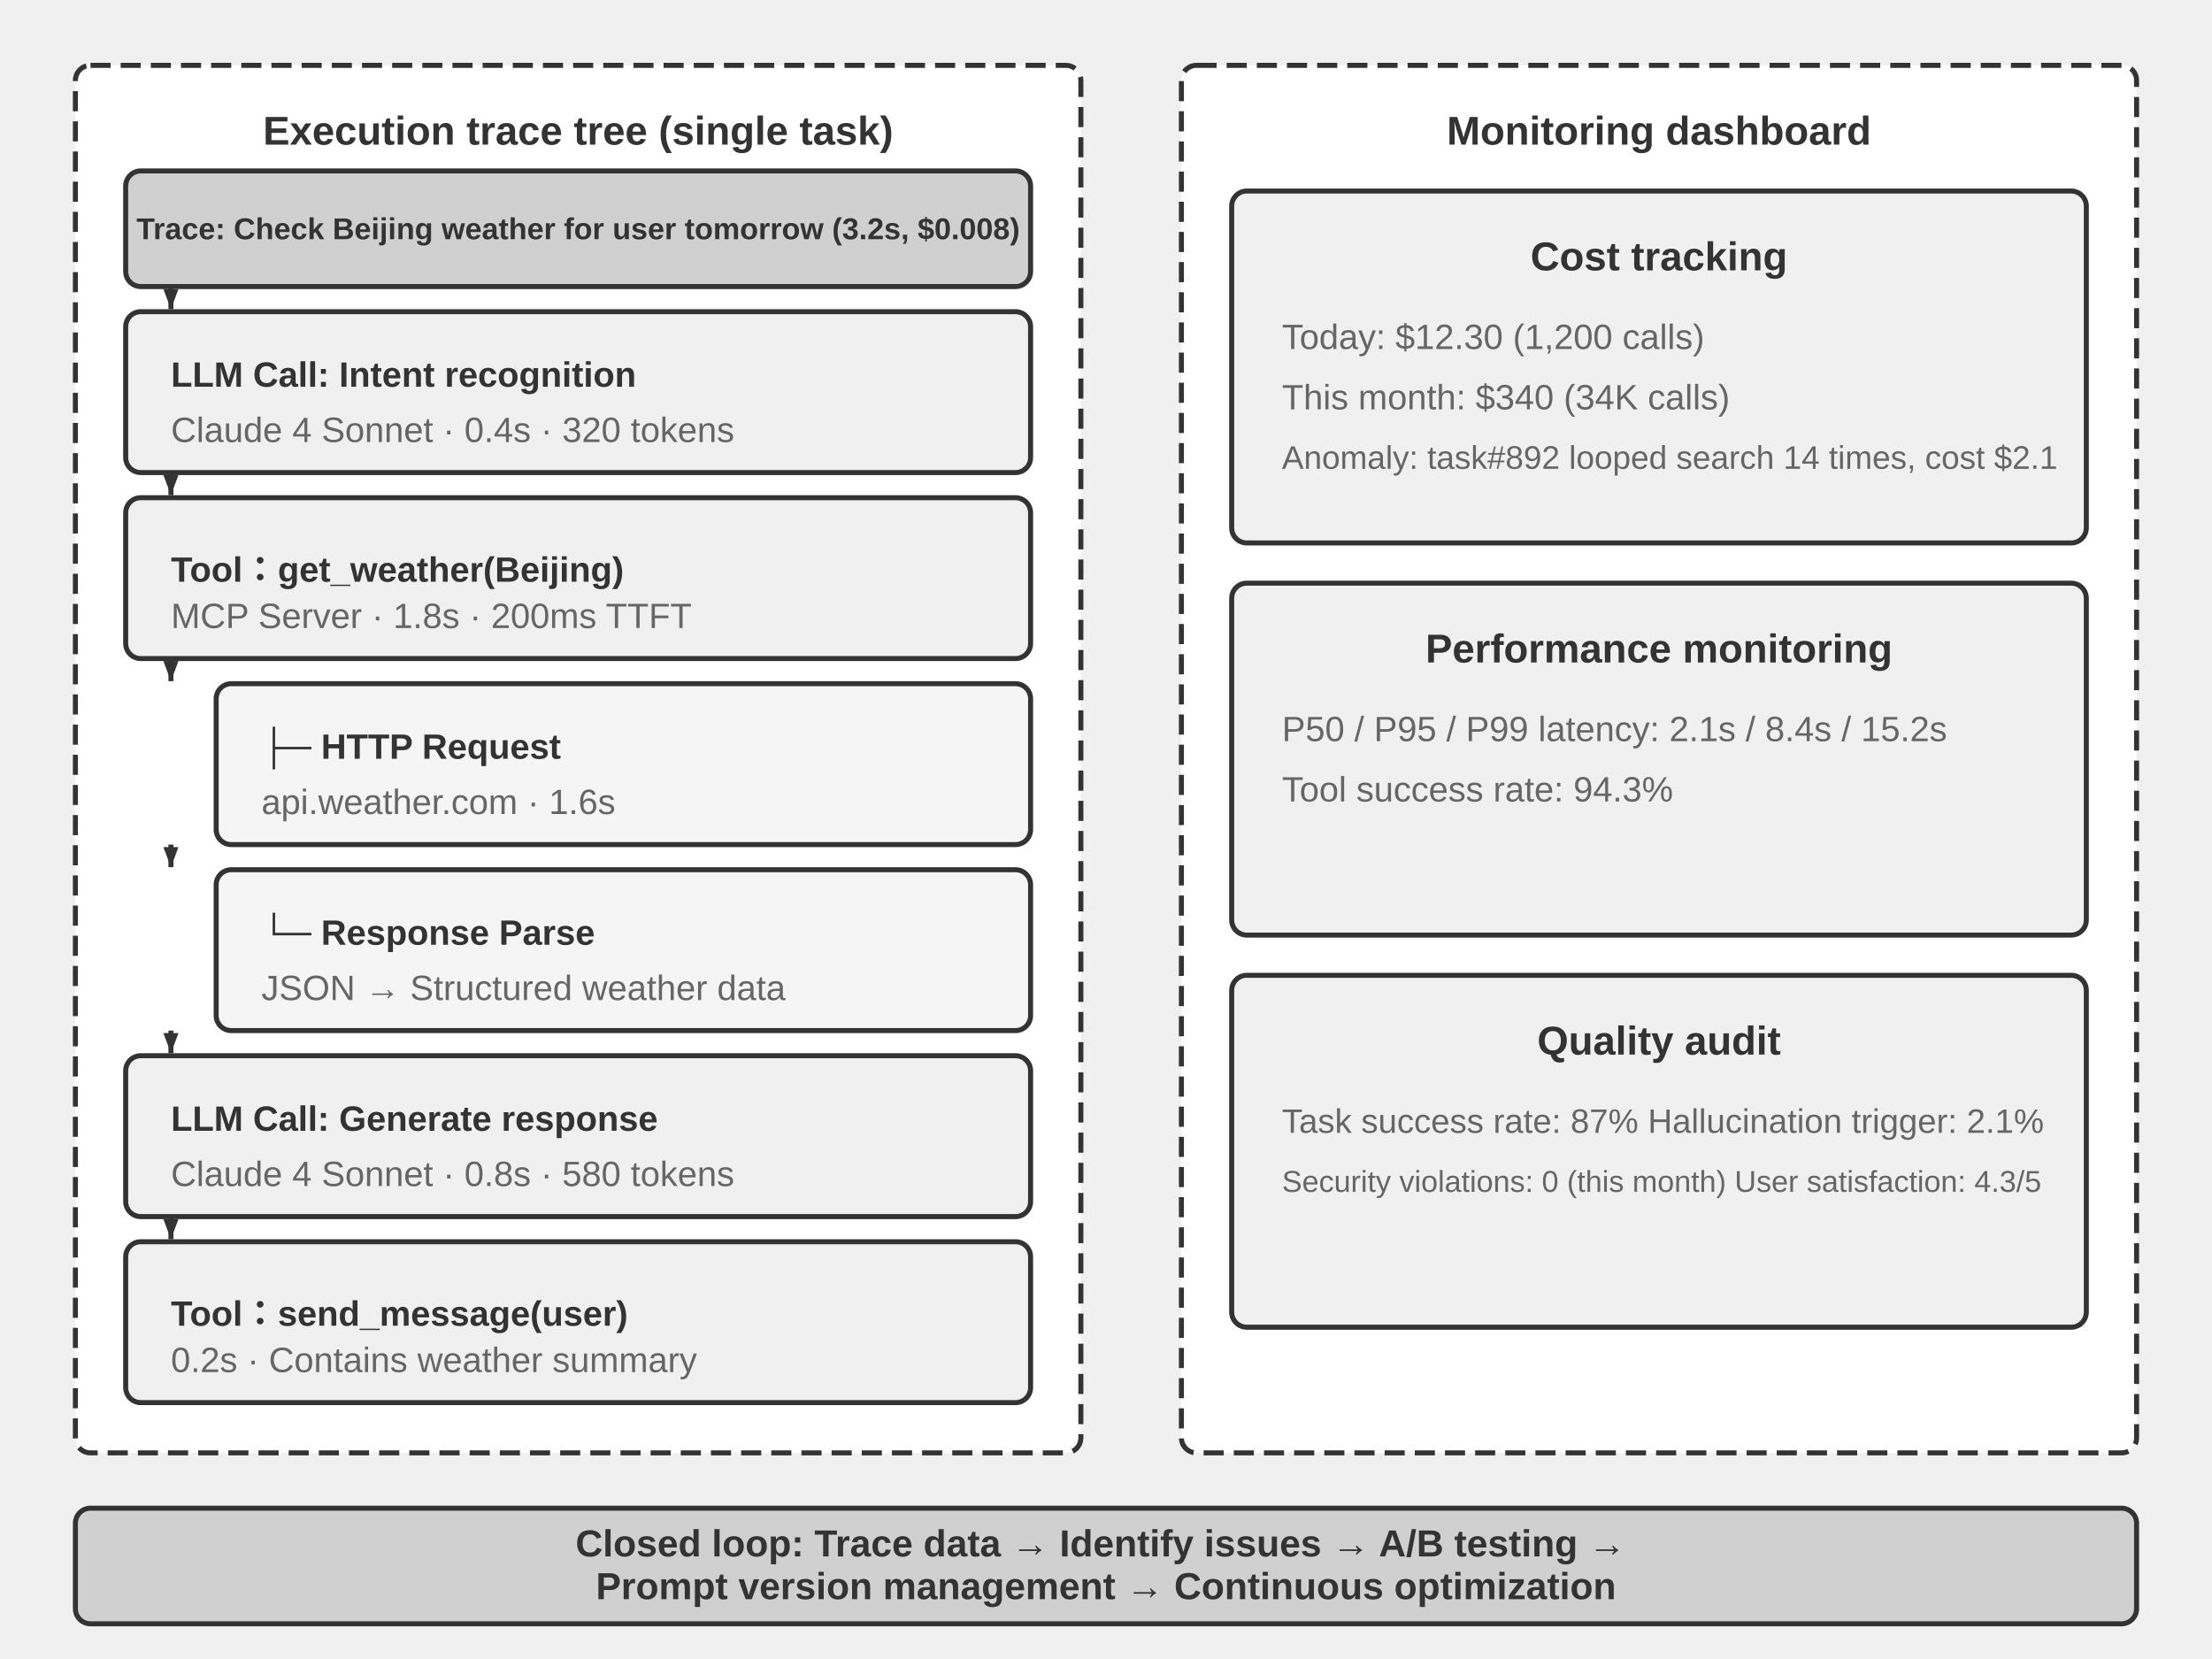
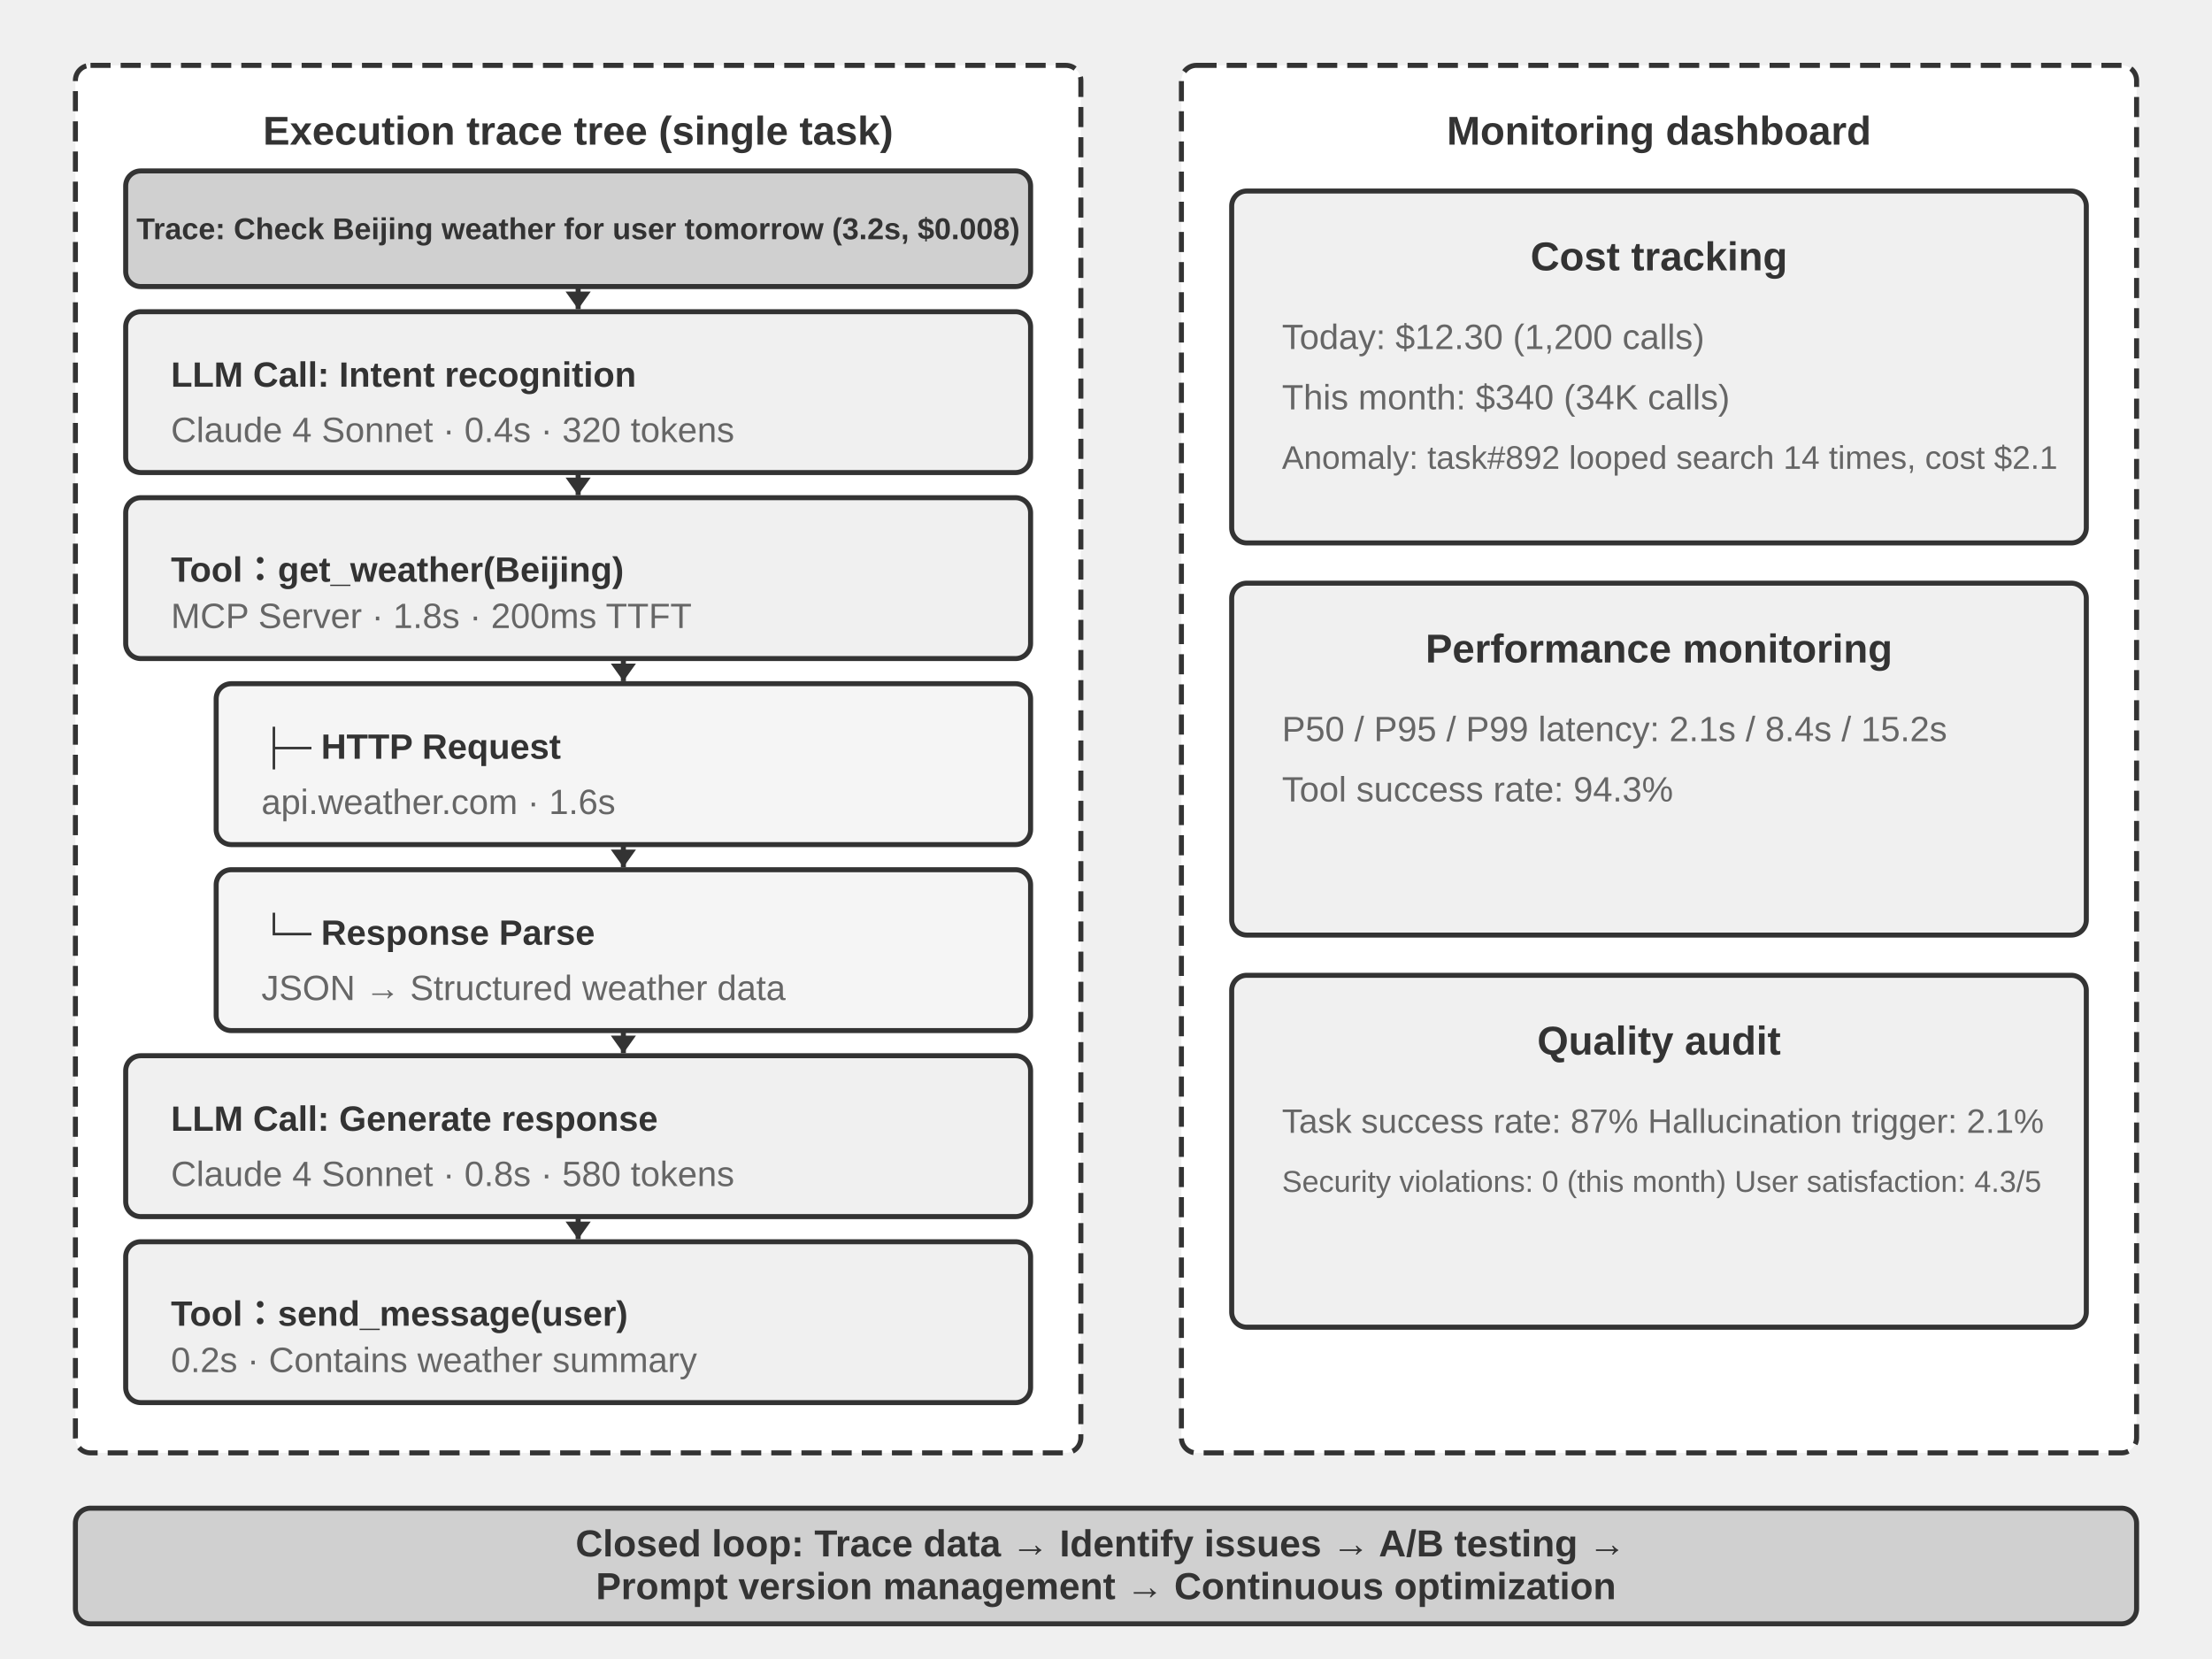
<svg xmlns="http://www.w3.org/2000/svg" viewBox="0 40 880 660" width="880" height="660" style="background:#ffffff">
  <defs>
-     <marker id="ah" markerWidth="8" markerHeight="6" refX="8" refY="3" orient="auto" markerUnits="userSpaceOnUse">
-       <polygon points="0 0, 8 3, 0 6" fill="#333333" />
+     <marker id="ah" markerWidth="7" markerHeight="10" refX="7" refY="5" orient="auto" markerUnits="userSpaceOnUse">
+       <polygon points="0 0, 7 5, 0 10" fill="#333333" />
    </marker>
    <marker id="ah-light" markerWidth="12" markerHeight="8" refX="12" refY="4" orient="auto">
      <polygon points="0 0, 12 4, 0 8" fill="#999999" />
    </marker>
  </defs>
  <rect x="30" y="66" width="400" height="552" rx="6" fill="#ffffff" stroke="#333333" stroke-width="2" stroke-dasharray="8,4" />
  <text x="230" y="92" font-family="Arial, 'Helvetica Neue', Helvetica, 'PingFang SC', 'Microsoft YaHei', sans-serif" font-size="16" fill="#333333" text-anchor="middle" dominant-baseline="central" font-weight="bold">Execution trace tree (single task)</text>
  <rect x="50" y="108" width="360" height="46" rx="6" fill="#d0d0d0" stroke="#333333" stroke-width="2" />
  <text x="230" y="131" font-family="Arial, 'Helvetica Neue', Helvetica, 'PingFang SC', 'Microsoft YaHei', sans-serif" font-size="12" fill="#333333" text-anchor="middle" dominant-baseline="central" font-weight="bold">Trace: Check Beijing weather for user tomorrow (3.2s, $0.008)</text>
  <rect x="50" y="164" width="360" height="64" rx="6" fill="#f0f0f0" stroke="#333333" stroke-width="2" />
  <text x="68" y="189" font-family="Arial, 'Helvetica Neue', Helvetica, 'PingFang SC', 'Microsoft YaHei', sans-serif" font-size="14" fill="#333333" text-anchor="start" dominant-baseline="central" font-weight="bold">LLM Call: Intent recognition</text>
  <text x="68" y="211" font-family="Arial, 'Helvetica Neue', Helvetica, 'PingFang SC', 'Microsoft YaHei', sans-serif" font-size="14" fill="#666666" text-anchor="start" dominant-baseline="central" font-weight="normal">Claude 4 Sonnet · 0.4s · 320 tokens</text>
  <rect x="50" y="238" width="360" height="64" rx="6" fill="#f0f0f0" stroke="#333333" stroke-width="2" />
  <text x="68" y="263" font-family="Arial, 'Helvetica Neue', Helvetica, 'PingFang SC', 'Microsoft YaHei', sans-serif" font-size="14" fill="#333333" text-anchor="start" dominant-baseline="central" font-weight="bold">Tool：get_weather(Beijing)</text>
  <text x="68" y="285" font-family="Arial, 'Helvetica Neue', Helvetica, 'PingFang SC', 'Microsoft YaHei', sans-serif" font-size="14" fill="#666666" text-anchor="start" dominant-baseline="central" font-weight="normal">MCP Server · 1.8s · 200ms TTFT</text>
  <rect x="86" y="312" width="324" height="64" rx="6" fill="#f5f5f5" stroke="#333333" stroke-width="2" />
  <text x="104" y="337" font-family="Arial, 'Helvetica Neue', Helvetica, 'PingFang SC', 'Microsoft YaHei', sans-serif" font-size="14" fill="#333333" text-anchor="start" dominant-baseline="central" font-weight="bold">├─ HTTP Request</text>
  <text x="104" y="359" font-family="Arial, 'Helvetica Neue', Helvetica, 'PingFang SC', 'Microsoft YaHei', sans-serif" font-size="14" fill="#666666" text-anchor="start" dominant-baseline="central" font-weight="normal">api.weather.com · 1.6s</text>
  <rect x="86" y="386" width="324" height="64" rx="6" fill="#f5f5f5" stroke="#333333" stroke-width="2" />
  <text x="104" y="411" font-family="Arial, 'Helvetica Neue', Helvetica, 'PingFang SC', 'Microsoft YaHei', sans-serif" font-size="14" fill="#333333" text-anchor="start" dominant-baseline="central" font-weight="bold">└─ Response Parse</text>
  <text x="104" y="433" font-family="Arial, 'Helvetica Neue', Helvetica, 'PingFang SC', 'Microsoft YaHei', sans-serif" font-size="14" fill="#666666" text-anchor="start" dominant-baseline="central" font-weight="normal">JSON → Structured weather data</text>
  <rect x="50" y="460" width="360" height="64" rx="6" fill="#f0f0f0" stroke="#333333" stroke-width="2" />
  <text x="68" y="485" font-family="Arial, 'Helvetica Neue', Helvetica, 'PingFang SC', 'Microsoft YaHei', sans-serif" font-size="14" fill="#333333" text-anchor="start" dominant-baseline="central" font-weight="bold">LLM Call: Generate response</text>
  <text x="68" y="507" font-family="Arial, 'Helvetica Neue', Helvetica, 'PingFang SC', 'Microsoft YaHei', sans-serif" font-size="14" fill="#666666" text-anchor="start" dominant-baseline="central" font-weight="normal">Claude 4 Sonnet · 0.8s · 580 tokens</text>
  <rect x="50" y="534" width="360" height="64" rx="6" fill="#f0f0f0" stroke="#333333" stroke-width="2" />
  <text x="68" y="559" font-family="Arial, 'Helvetica Neue', Helvetica, 'PingFang SC', 'Microsoft YaHei', sans-serif" font-size="14" fill="#333333" text-anchor="start" dominant-baseline="central" font-weight="bold">Tool：send_message(user)</text>
  <text x="68" y="581" font-family="Arial, 'Helvetica Neue', Helvetica, 'PingFang SC', 'Microsoft YaHei', sans-serif" font-size="14" fill="#666666" text-anchor="start" dominant-baseline="central" font-weight="normal">0.2s · Contains weather summary</text>
-   <line x1="68" y1="154" x2="68" y2="163" stroke="#333333" stroke-width="2" marker-end="url(#ah)" />
-   <line x1="68" y1="228" x2="68" y2="237" stroke="#333333" stroke-width="2" marker-end="url(#ah)" />
-   <line x1="68" y1="302" x2="68" y2="311" stroke="#333333" stroke-width="2" marker-end="url(#ah)" />
-   <line x1="68" y1="376" x2="68" y2="385" stroke="#333333" stroke-width="2" marker-end="url(#ah)" />
-   <line x1="68" y1="450" x2="68" y2="459" stroke="#333333" stroke-width="2" marker-end="url(#ah)" />
-   <line x1="68" y1="524" x2="68" y2="533" stroke="#333333" stroke-width="2" marker-end="url(#ah)" />
+   <line x1="230" y1="154" x2="230" y2="163" stroke="#333333" stroke-width="2" marker-end="url(#ah)" />
+   <line x1="230" y1="228" x2="230" y2="237" stroke="#333333" stroke-width="2" marker-end="url(#ah)" />
+   <line x1="248" y1="302" x2="248" y2="311" stroke="#333333" stroke-width="2" marker-end="url(#ah)" />
+   <line x1="248" y1="376" x2="248" y2="385" stroke="#333333" stroke-width="2" marker-end="url(#ah)" />
+   <line x1="248" y1="450" x2="248" y2="459" stroke="#333333" stroke-width="2" marker-end="url(#ah)" />
+   <line x1="230" y1="524" x2="230" y2="533" stroke="#333333" stroke-width="2" marker-end="url(#ah)" />
  <rect x="470" y="66" width="380" height="552" rx="6" fill="#ffffff" stroke="#333333" stroke-width="2" stroke-dasharray="8,4" />
  <text x="660" y="92" font-family="Arial, 'Helvetica Neue', Helvetica, 'PingFang SC', 'Microsoft YaHei', sans-serif" font-size="16" fill="#333333" text-anchor="middle" dominant-baseline="central" font-weight="bold">Monitoring dashboard</text>
  <rect x="490" y="116" width="340" height="140" rx="6" fill="#f0f0f0" stroke="#333333" stroke-width="2" />
  <text x="660" y="142" font-family="Arial, 'Helvetica Neue', Helvetica, 'PingFang SC', 'Microsoft YaHei', sans-serif" font-size="16" fill="#333333" text-anchor="middle" dominant-baseline="central" font-weight="bold">Cost tracking</text>
  <text x="510" y="174" font-family="Arial, 'Helvetica Neue', Helvetica, 'PingFang SC', 'Microsoft YaHei', sans-serif" font-size="14" fill="#666666" text-anchor="start" dominant-baseline="central" font-weight="normal">Today: $12.30 (1,200 calls)</text>
  <text x="510" y="198" font-family="Arial, 'Helvetica Neue', Helvetica, 'PingFang SC', 'Microsoft YaHei', sans-serif" font-size="14" fill="#666666" text-anchor="start" dominant-baseline="central" font-weight="normal">This month: $340 (34K calls)</text>
  <text x="510" y="222" font-family="Arial, 'Helvetica Neue', Helvetica, 'PingFang SC', 'Microsoft YaHei', sans-serif" font-size="13" fill="#666666" text-anchor="start" dominant-baseline="central" font-weight="normal">Anomaly: task#892 looped search 14 times, cost $2.1</text>
  <rect x="490" y="272" width="340" height="140" rx="6" fill="#f0f0f0" stroke="#333333" stroke-width="2" />
  <text x="660" y="298" font-family="Arial, 'Helvetica Neue', Helvetica, 'PingFang SC', 'Microsoft YaHei', sans-serif" font-size="16" fill="#333333" text-anchor="middle" dominant-baseline="central" font-weight="bold">Performance monitoring</text>
  <text x="510" y="330" font-family="Arial, 'Helvetica Neue', Helvetica, 'PingFang SC', 'Microsoft YaHei', sans-serif" font-size="14" fill="#666666" text-anchor="start" dominant-baseline="central" font-weight="normal">P50 / P95 / P99 latency: 2.1s / 8.4s / 15.2s</text>
  <text x="510" y="354" font-family="Arial, 'Helvetica Neue', Helvetica, 'PingFang SC', 'Microsoft YaHei', sans-serif" font-size="14" fill="#666666" text-anchor="start" dominant-baseline="central" font-weight="normal">Tool success rate: 94.3%</text>
  <rect x="490" y="428" width="340" height="140" rx="6" fill="#f0f0f0" stroke="#333333" stroke-width="2" />
  <text x="660" y="454" font-family="Arial, 'Helvetica Neue', Helvetica, 'PingFang SC', 'Microsoft YaHei', sans-serif" font-size="16" fill="#333333" text-anchor="middle" dominant-baseline="central" font-weight="bold">Quality audit</text>
  <text x="510" y="486" font-family="Arial, 'Helvetica Neue', Helvetica, 'PingFang SC', 'Microsoft YaHei', sans-serif" font-size="13.5" fill="#666666" text-anchor="start" dominant-baseline="central" font-weight="normal">Task success rate: 87%    Hallucination trigger: 2.1%</text>
  <text x="510" y="510" font-family="Arial, 'Helvetica Neue', Helvetica, 'PingFang SC', 'Microsoft YaHei', sans-serif" font-size="12" fill="#666666" text-anchor="start" dominant-baseline="central" font-weight="normal">Security violations: 0 (this month)    User satisfaction: 4.3/5</text>
  <rect x="30" y="640" width="820" height="46" rx="6" fill="#d0d0d0" stroke="#333333" stroke-width="2" />
  <text x="440" y="0" font-family="Arial, 'Helvetica Neue', Helvetica, 'PingFang SC', 'Microsoft YaHei', sans-serif" font-size="15" fill="#333333" text-anchor="middle" dominant-baseline="central" font-weight="bold">
    <tspan x="440" dy="654">Closed loop: Trace data → Identify issues → A/B testing →</tspan>
    <tspan x="440" dy="17">Prompt version management → Continuous optimization</tspan>
  </text>
</svg>
